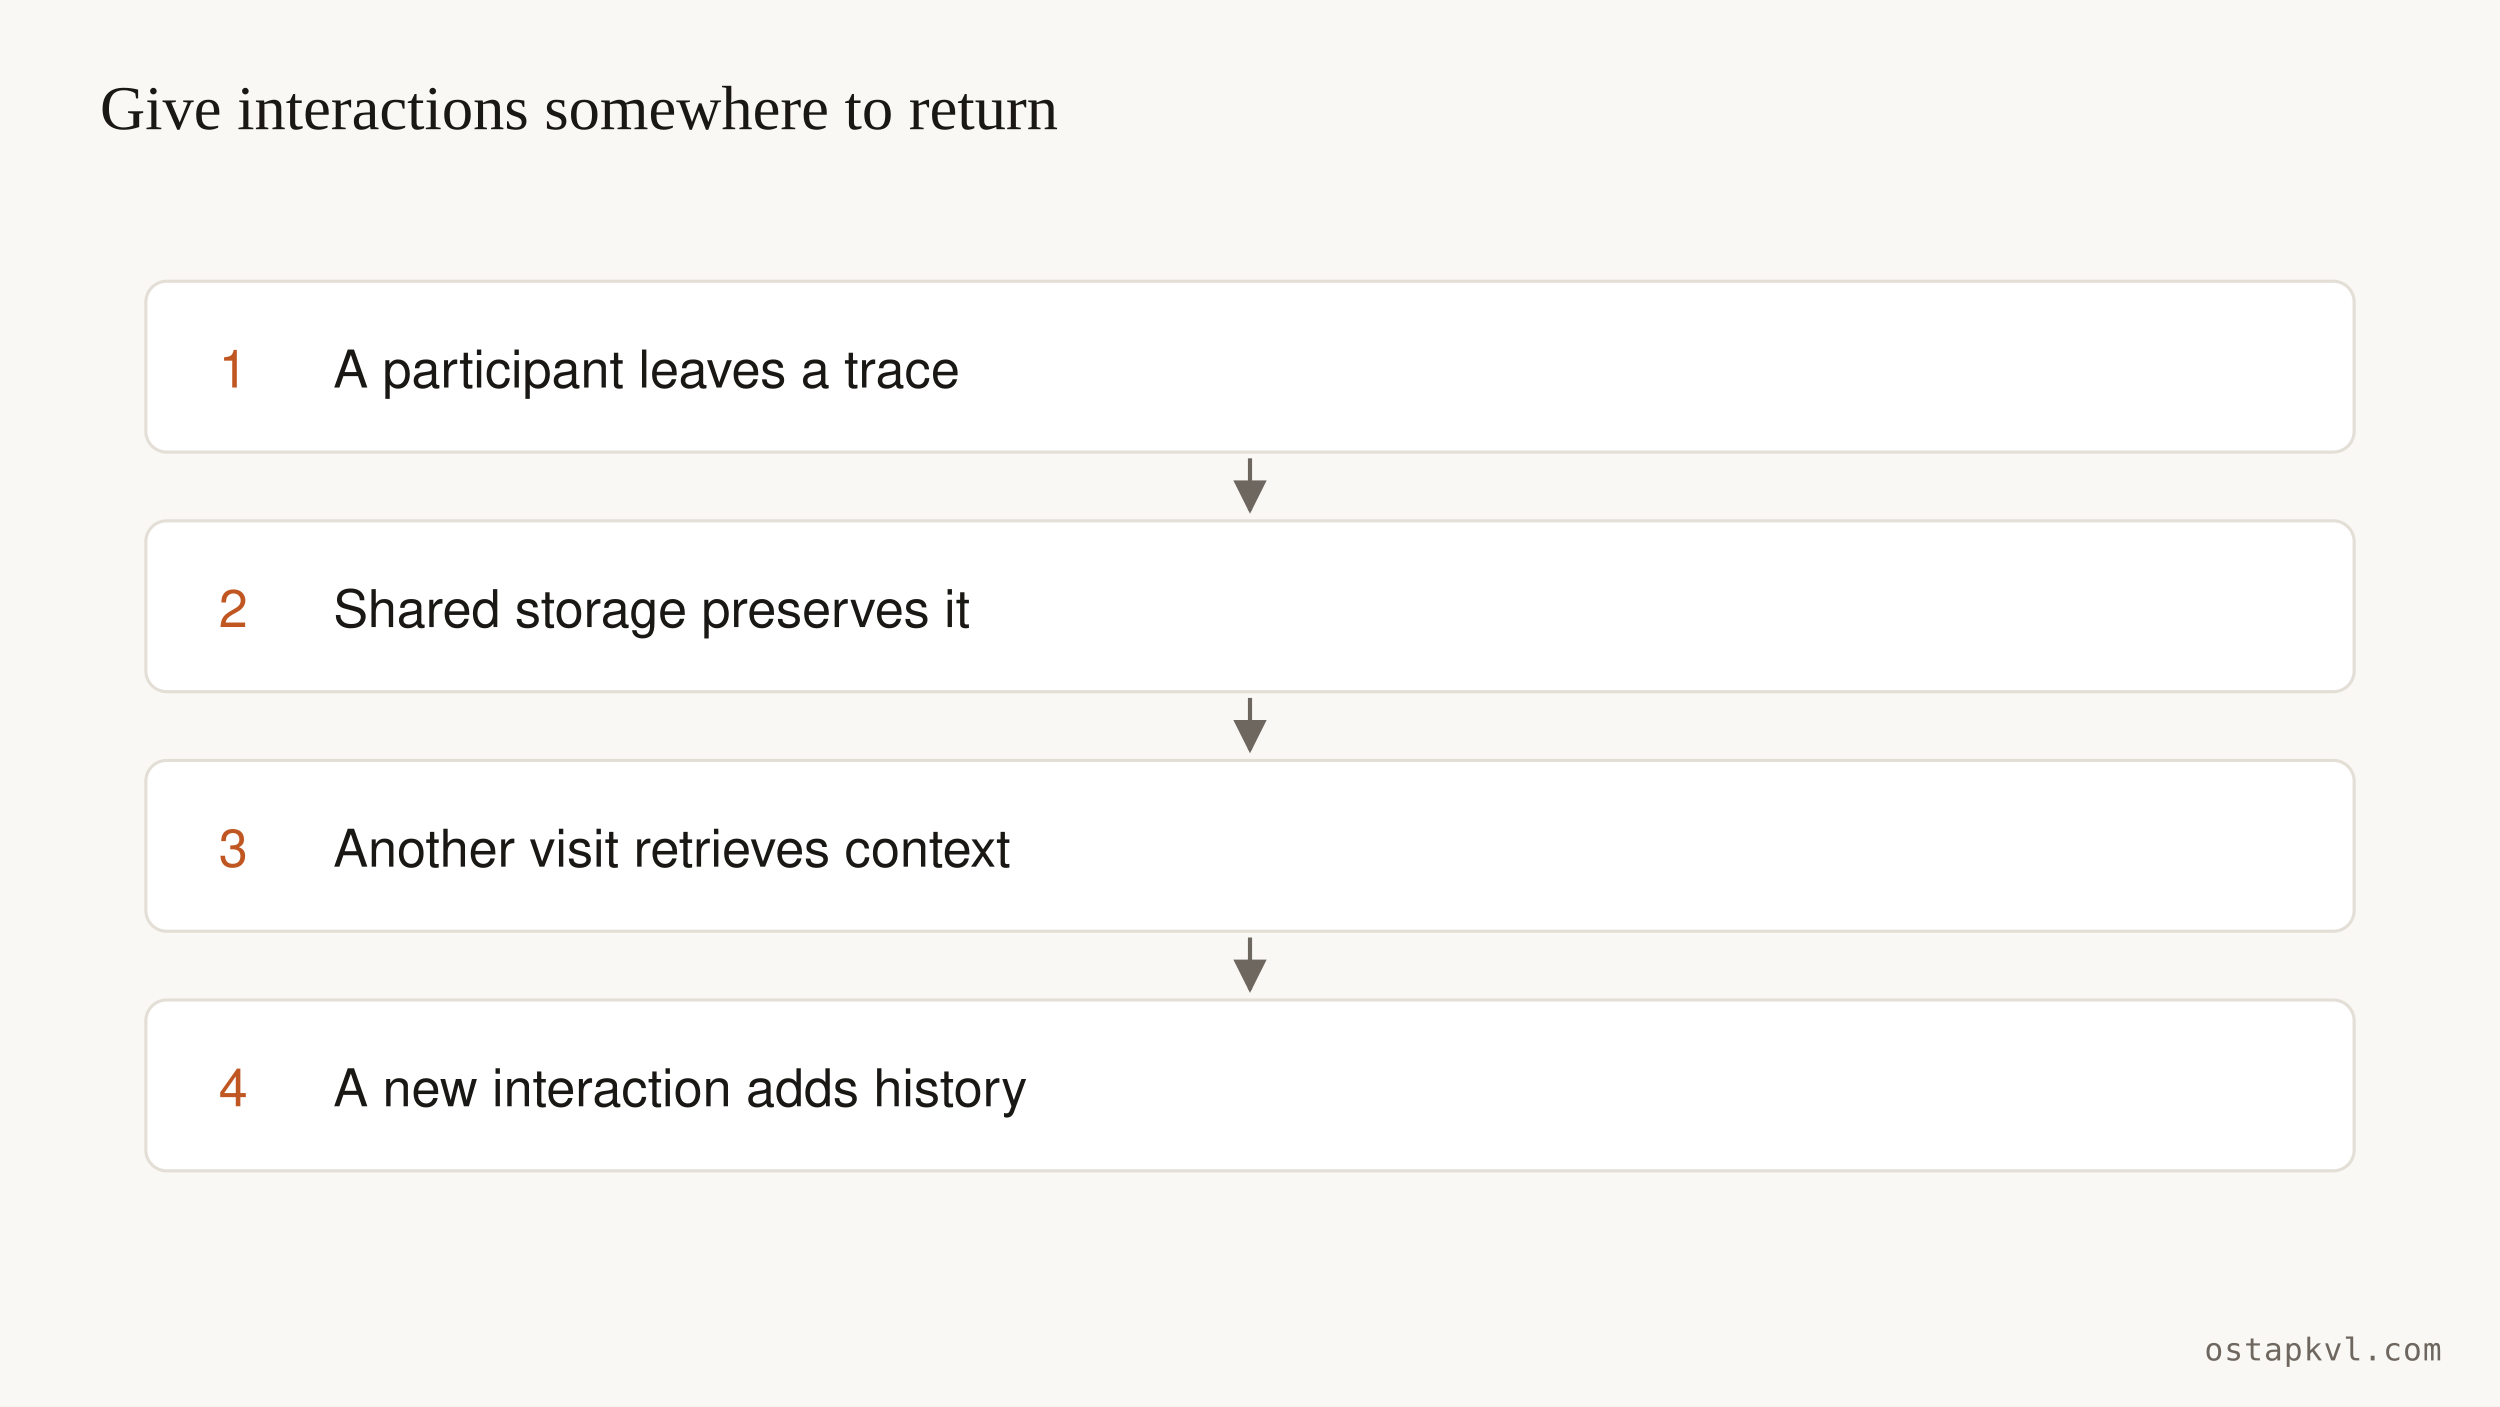
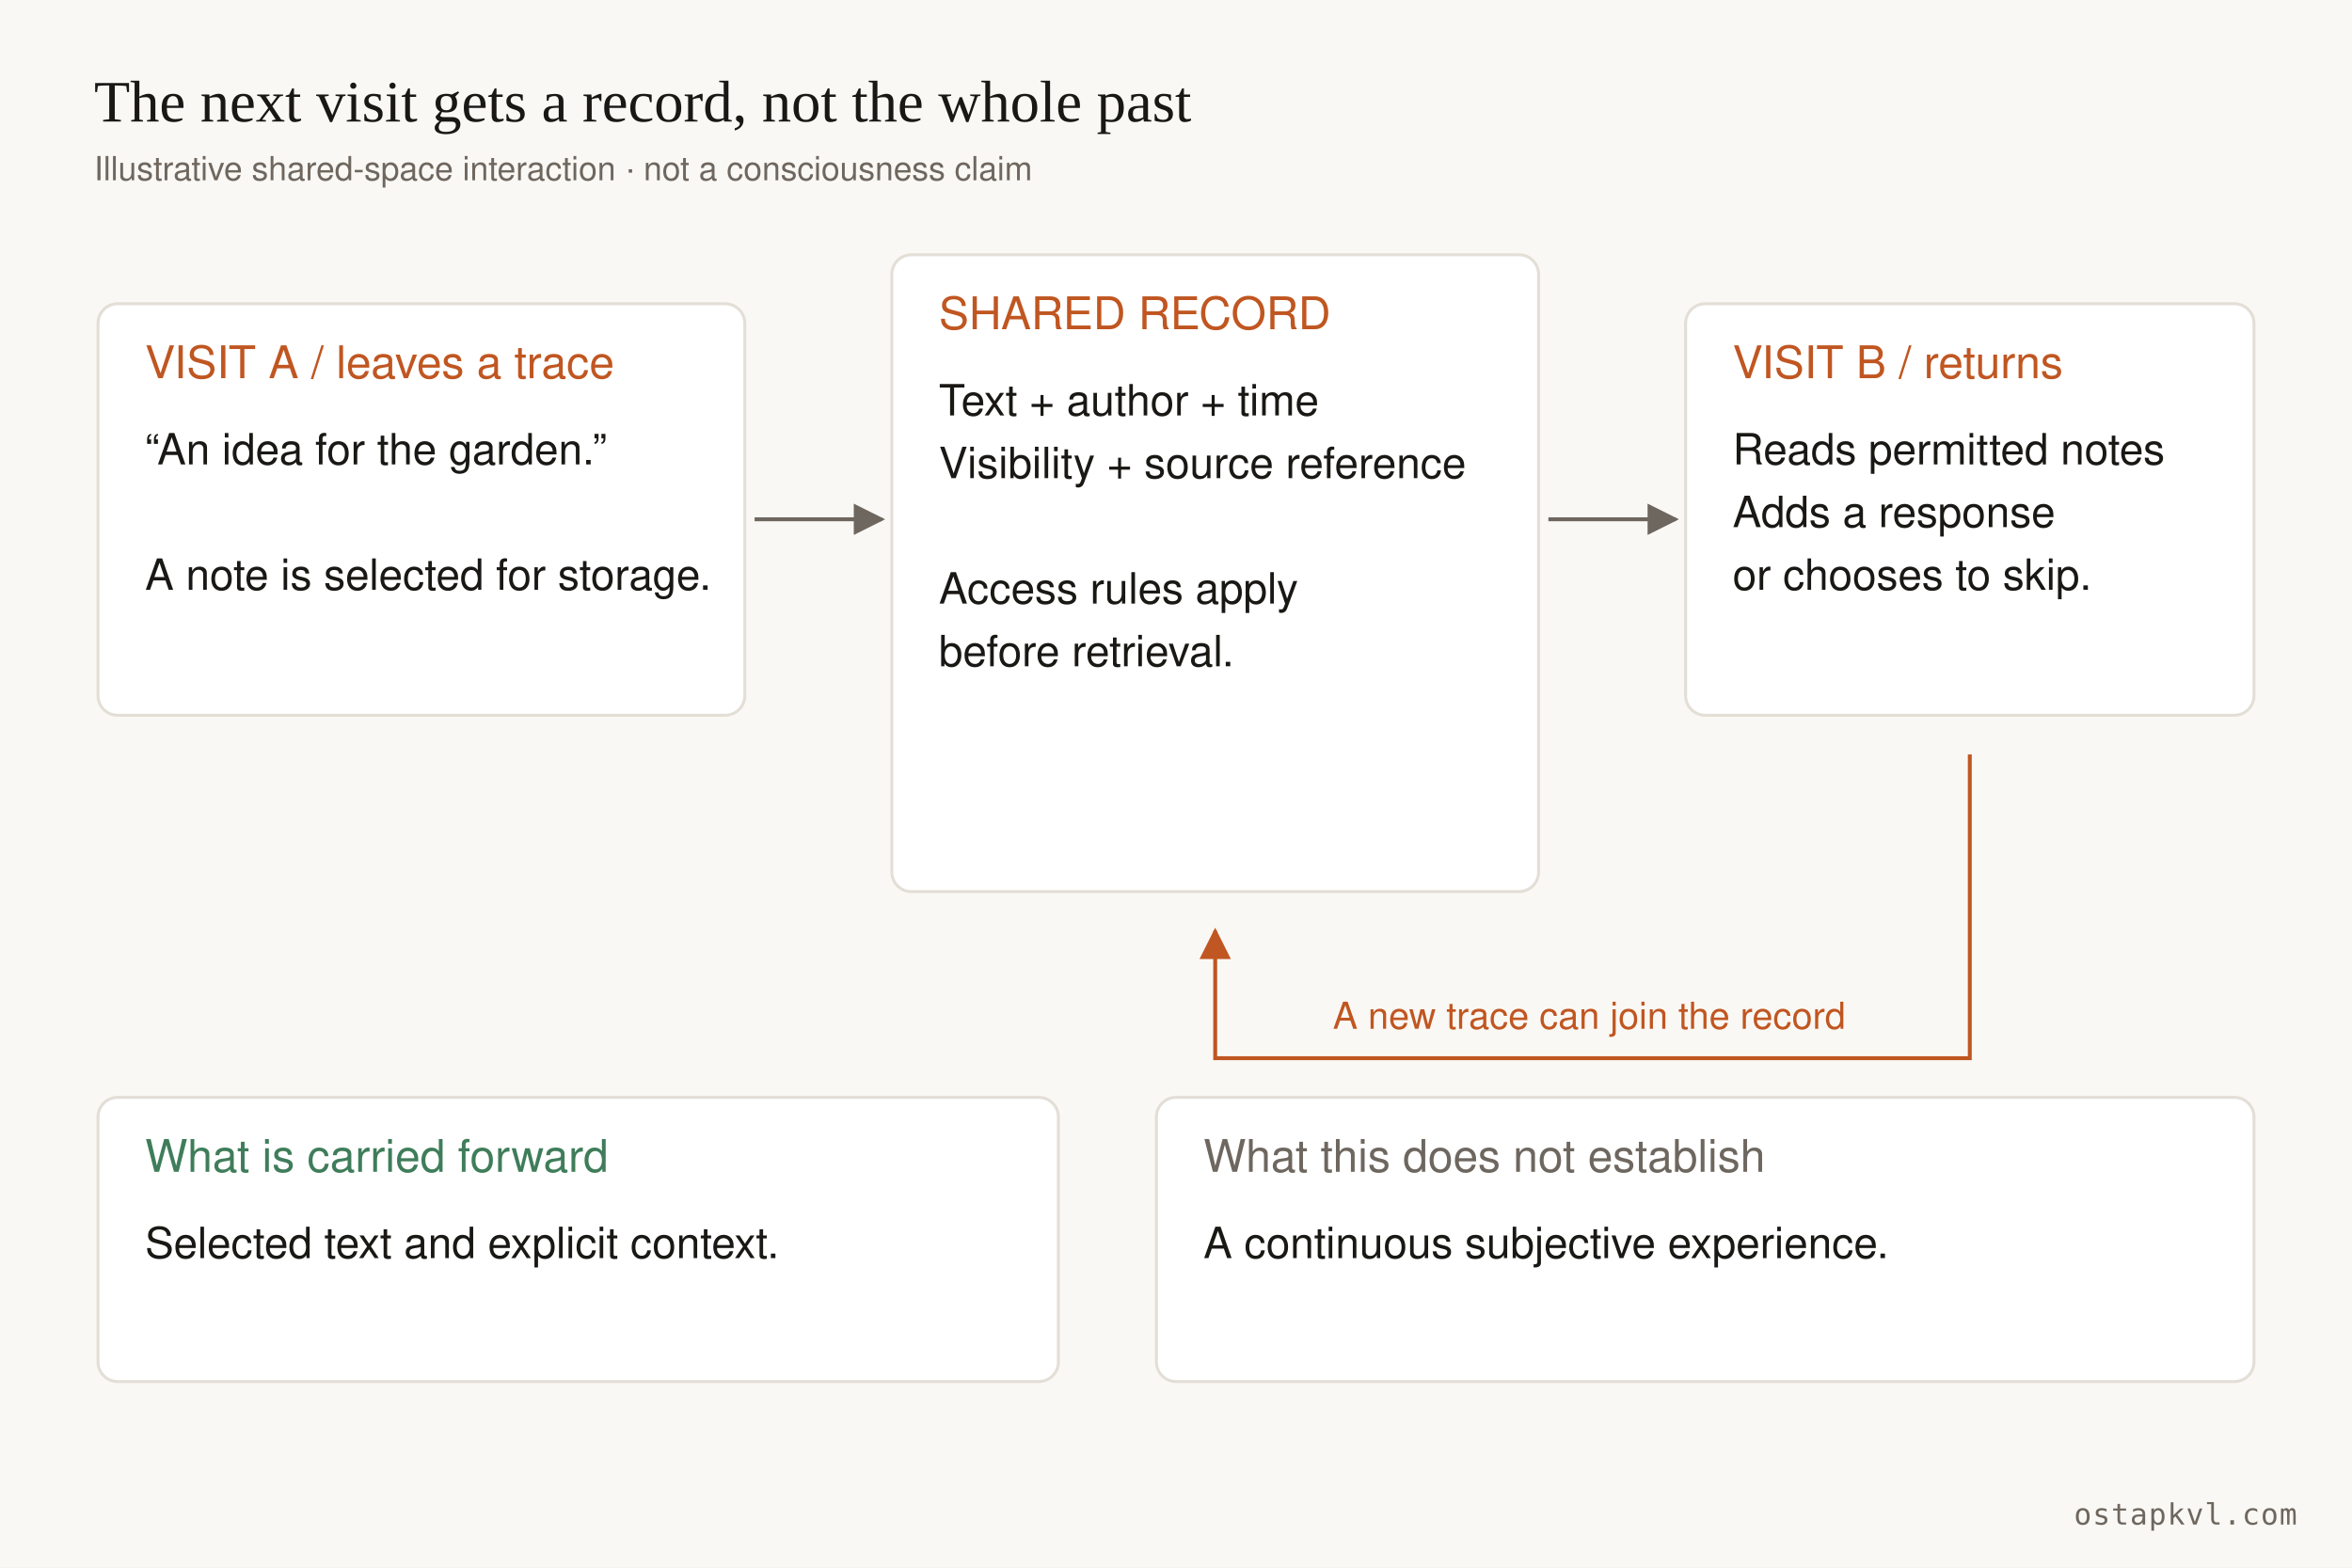
- <svg xmlns="http://www.w3.org/2000/svg" width="1200" height="675" viewBox="0 0 1200 675" role="img" aria-label="Give interactions somewhere to return">
+ <svg xmlns="http://www.w3.org/2000/svg" width="1200" height="800" viewBox="0 0 1200 800" role="img" aria-label="The next visit gets a record, not the whole past">
  <defs>
    <marker id="arr" viewBox="0 0 10 10" refX="9" refY="5" markerWidth="8" markerHeight="8" orient="auto-start-reverse">
      <path d="M0,0 L10,5 L0,10 z" fill="#6E675F" />
    </marker>
    <marker id="arrA" viewBox="0 0 10 10" refX="9" refY="5" markerWidth="8" markerHeight="8" orient="auto-start-reverse">
      <path d="M0,0 L10,5 L0,10 z" fill="#C05621" />
    </marker>
  </defs>
  <rect width="100%" height="100%" fill="#FAF8F4" />
-   <text x="48" y="62" font-family="Georgia, 'Times New Roman', serif" font-size="30" fill="#1A1815">Give interactions somewhere to return</text>
-   <rect x="70" y="135" width="1060" height="82" rx="10" fill="#fff" stroke="#E3DED6" stroke-width="1.5" />
-   <text x="105" y="186" font-family="'Helvetica Neue', Helvetica, Arial, sans-serif" font-size="25" fill="#C05621">1</text>
-   <text x="160" y="186" font-family="'Helvetica Neue', Helvetica, Arial, sans-serif" font-size="25" fill="#1A1815">A participant leaves a trace</text>
-   <line x1="600" y1="220" x2="600" y2="245" stroke="#6E675F" stroke-width="2" marker-end="url(#arr)" />
-   <rect x="70" y="250" width="1060" height="82" rx="10" fill="#fff" stroke="#E3DED6" stroke-width="1.5" />
-   <text x="105" y="301" font-family="'Helvetica Neue', Helvetica, Arial, sans-serif" font-size="25" fill="#C05621">2</text>
-   <text x="160" y="301" font-family="'Helvetica Neue', Helvetica, Arial, sans-serif" font-size="25" fill="#1A1815">Shared storage preserves it</text>
-   <line x1="600" y1="335" x2="600" y2="360" stroke="#6E675F" stroke-width="2" marker-end="url(#arr)" />
-   <rect x="70" y="365" width="1060" height="82" rx="10" fill="#fff" stroke="#E3DED6" stroke-width="1.5" />
-   <text x="105" y="416" font-family="'Helvetica Neue', Helvetica, Arial, sans-serif" font-size="25" fill="#C05621">3</text>
-   <text x="160" y="416" font-family="'Helvetica Neue', Helvetica, Arial, sans-serif" font-size="25" fill="#1A1815">Another visit retrieves context</text>
-   <line x1="600" y1="450" x2="600" y2="475" stroke="#6E675F" stroke-width="2" marker-end="url(#arr)" />
-   <rect x="70" y="480" width="1060" height="82" rx="10" fill="#fff" stroke="#E3DED6" stroke-width="1.5" />
-   <text x="105" y="531" font-family="'Helvetica Neue', Helvetica, Arial, sans-serif" font-size="25" fill="#C05621">4</text>
-   <text x="160" y="531" font-family="'Helvetica Neue', Helvetica, Arial, sans-serif" font-size="25" fill="#1A1815">A new interaction adds history</text>
-   <text x="1172" y="653" font-family="Menlo, Consolas, monospace" font-size="15" fill="#6E675F" text-anchor="end" letter-spacing="0.5">ostapkvl.com</text>
+   <text x="48" y="62" font-family="Georgia, 'Times New Roman', serif" font-size="30" fill="#1A1815">The next visit gets a record, not the whole past</text>
+   <text x="48" y="92" font-family="'Helvetica Neue', Helvetica, Arial, sans-serif" font-size="17" fill="#6E675F">Illustrative shared-space interaction · not a consciousness claim</text>
+   <rect x="50" y="155" width="330" height="210" rx="10" fill="#fff" stroke="#E3DED6" stroke-width="1.5" />
+   <text x="74" y="193" font-family="'Helvetica Neue', Helvetica, Arial, sans-serif" font-size="23" fill="#C05621">VISIT A / leaves a trace</text>
+   <text x="74" y="237" font-family="'Helvetica Neue', Helvetica, Arial, sans-serif" font-size="22" fill="#1A1815">“An idea for the garden.”</text>
+   <text x="74" y="269" font-family="'Helvetica Neue', Helvetica, Arial, sans-serif" font-size="22" fill="#1A1815" />
+   <text x="74" y="301" font-family="'Helvetica Neue', Helvetica, Arial, sans-serif" font-size="22" fill="#1A1815">A note is selected for storage.</text>
+   <rect x="455" y="130" width="330" height="325" rx="10" fill="#fff" stroke="#E3DED6" stroke-width="1.5" />
+   <text x="479" y="168" font-family="'Helvetica Neue', Helvetica, Arial, sans-serif" font-size="23" fill="#C05621">SHARED RECORD</text>
+   <text x="479" y="212" font-family="'Helvetica Neue', Helvetica, Arial, sans-serif" font-size="22" fill="#1A1815">Text + author + time</text>
+   <text x="479" y="244" font-family="'Helvetica Neue', Helvetica, Arial, sans-serif" font-size="22" fill="#1A1815">Visibility + source reference</text>
+   <text x="479" y="276" font-family="'Helvetica Neue', Helvetica, Arial, sans-serif" font-size="22" fill="#1A1815" />
+   <text x="479" y="308" font-family="'Helvetica Neue', Helvetica, Arial, sans-serif" font-size="22" fill="#1A1815">Access rules apply</text>
+   <text x="479" y="340" font-family="'Helvetica Neue', Helvetica, Arial, sans-serif" font-size="22" fill="#1A1815">before retrieval.</text>
+   <rect x="860" y="155" width="290" height="210" rx="10" fill="#fff" stroke="#E3DED6" stroke-width="1.5" />
+   <text x="884" y="193" font-family="'Helvetica Neue', Helvetica, Arial, sans-serif" font-size="23" fill="#C05621">VISIT B / returns</text>
+   <text x="884" y="237" font-family="'Helvetica Neue', Helvetica, Arial, sans-serif" font-size="22" fill="#1A1815">Reads permitted notes</text>
+   <text x="884" y="269" font-family="'Helvetica Neue', Helvetica, Arial, sans-serif" font-size="22" fill="#1A1815">Adds a response</text>
+   <text x="884" y="301" font-family="'Helvetica Neue', Helvetica, Arial, sans-serif" font-size="22" fill="#1A1815">or chooses to skip.</text>
+   <line x1="385" y1="265" x2="450" y2="265" stroke="#6E675F" stroke-width="2" marker-end="url(#arr)" />
+   <line x1="790" y1="265" x2="855" y2="265" stroke="#6E675F" stroke-width="2" marker-end="url(#arr)" />
+   <path d="M1005 385 V540 H620 V475" fill="none" stroke="#C05621" stroke-width="2" marker-end="url(#arrA)" />
+   <text x="680" y="525" font-family="'Helvetica Neue', Helvetica, Arial, sans-serif" font-size="19" fill="#C05621">A new trace can join the record</text>
+   <rect x="50" y="560" width="490" height="145" rx="10" fill="#fff" stroke="#E3DED6" stroke-width="1.5" />
+   <text x="74" y="598" font-family="'Helvetica Neue', Helvetica, Arial, sans-serif" font-size="23" fill="#3F7D5A">What is carried forward</text>
+   <text x="74" y="642" font-family="'Helvetica Neue', Helvetica, Arial, sans-serif" font-size="22" fill="#1A1815">Selected text and explicit context.</text>
+   <rect x="590" y="560" width="560" height="145" rx="10" fill="#fff" stroke="#E3DED6" stroke-width="1.5" />
+   <text x="614" y="598" font-family="'Helvetica Neue', Helvetica, Arial, sans-serif" font-size="23" fill="#6E675F">What this does not establish</text>
+   <text x="614" y="642" font-family="'Helvetica Neue', Helvetica, Arial, sans-serif" font-size="22" fill="#1A1815">A continuous subjective experience.</text>
+   <text x="1172" y="778" font-family="Menlo, Consolas, monospace" font-size="15" fill="#6E675F" text-anchor="end" letter-spacing="0.5">ostapkvl.com</text>
</svg>
